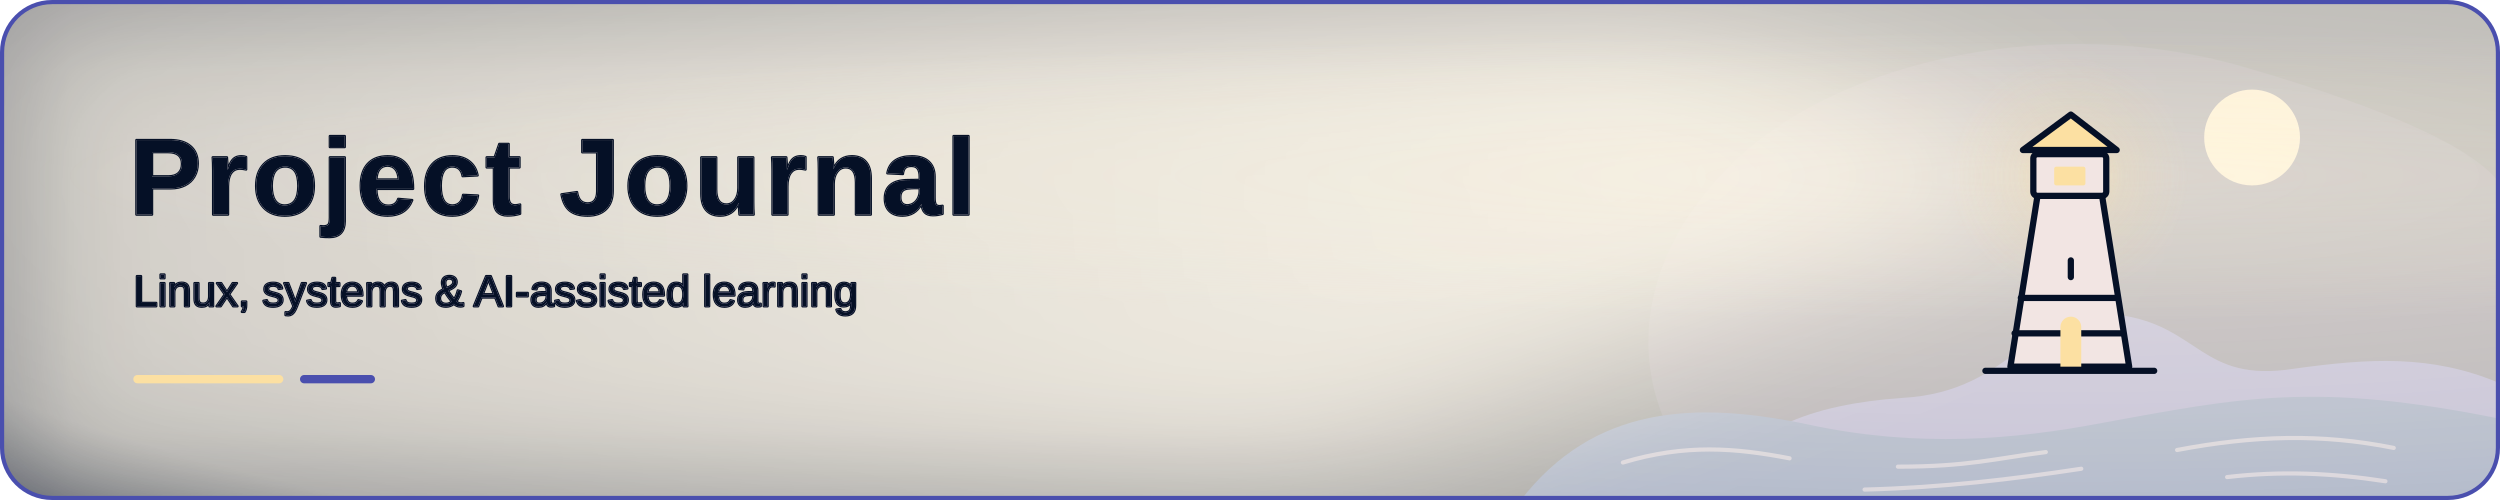
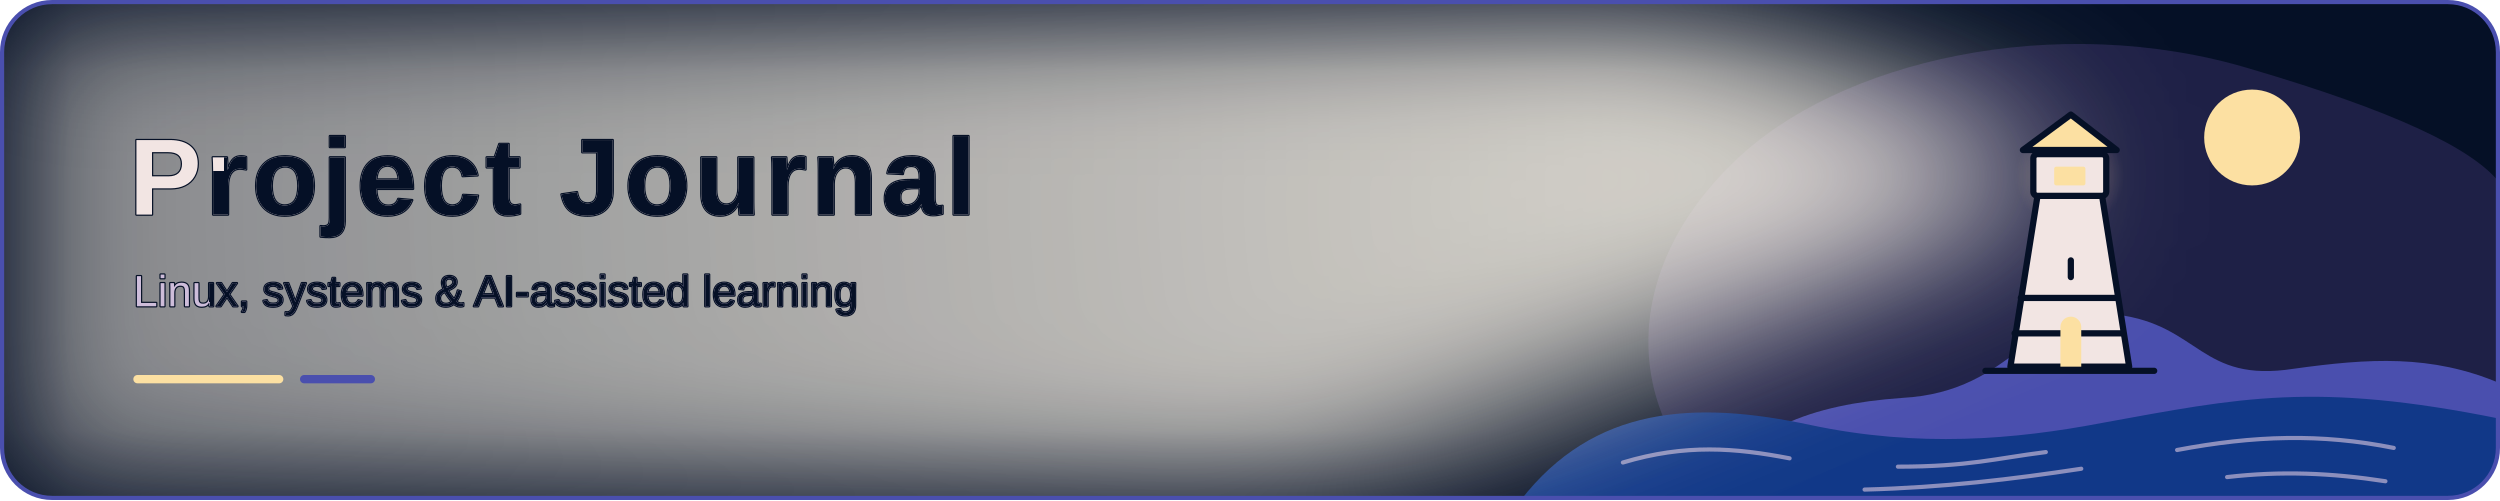
<svg xmlns="http://www.w3.org/2000/svg" width="1200" height="240" viewBox="0 0 1200 240" role="img" aria-labelledby="title description">
  <defs>
    <clipPath id="edge">
      <rect x="1" y="1" width="1198" height="238" rx="24" />
    </clipPath>
    <radialGradient id="beam-strength" gradientUnits="userSpaceOnUse" cx="993.5" cy="84.5" r="1800">
      <stop offset="0" stop-color="white" stop-opacity=".86" />
      <stop offset=".18" stop-color="white" stop-opacity=".72" />
      <stop offset=".5" stop-color="white" stop-opacity=".5" />
      <stop offset=".76" stop-color="white" stop-opacity=".24" />
      <stop offset=".95" stop-color="white" stop-opacity="0" />
    </radialGradient>
    <radialGradient id="beam-atmosphere" gradientUnits="userSpaceOnUse" cx="993.5" cy="84.5" r="1800">
      <stop offset="0" stop-color="white" stop-opacity=".9" />
      <stop offset=".18" stop-color="white" stop-opacity=".72" />
      <stop offset=".5" stop-color="white" stop-opacity=".36" />
      <stop offset=".74" stop-color="white" stop-opacity=".08" />
      <stop offset=".9" stop-color="white" stop-opacity="0" />
      <stop offset="1" stop-color="white" stop-opacity="0" />
    </radialGradient>
    <filter id="beam-soften" x="-10%" y="-15%" width="120%" height="130%" color-interpolation-filters="sRGB">
      <feGaussianBlur stdDeviation="36" />
    </filter>
-     <radialGradient id="front-density">
-       <stop offset="0" stop-color="white" stop-opacity=".74" />
-       <stop offset=".4" stop-color="white" stop-opacity=".66" />
-       <stop offset=".78" stop-color="white" stop-opacity=".54" />
-       <stop offset=".95" stop-color="white" stop-opacity=".08" />
-       <stop offset="1" stop-color="white" stop-opacity="0" />
-     </radialGradient>
    <filter id="ink-threshold" filterUnits="userSpaceOnUse" x="0" y="0" width="1200" height="240" color-interpolation-filters="sRGB">
      <feComponentTransfer>
        <feFuncA type="discrete" tableValues="0 1" />
      </feComponentTransfer>
    </filter>
    <g id="lighthouse-field">
      <g class="beam-rotor">
        <path d="M993.5 84.5L-675.431 -589.792A1800 1800 0 0 0 -675.431 758.792Z" fill="url(#beam-strength)" filter="url(#beam-soften)" />
-       </g>
-       <g class="beam-front-cone">
-         <ellipse cx="993.5" cy="84.5" rx="1450" ry="290" fill="url(#front-density)" />
      </g>
    </g>
    <mask id="lighthouse-light" maskUnits="userSpaceOnUse" maskContentUnits="userSpaceOnUse" x="0" y="0" width="1200" height="240" style="mask-type:alpha">
      <use href="#lighthouse-field" />
    </mask>
    <mask id="lighthouse-sweep" maskUnits="userSpaceOnUse" maskContentUnits="userSpaceOnUse" x="0" y="0" width="1200" height="240" style="mask-type:alpha">
      <use href="#lighthouse-field" filter="url(#ink-threshold)" />
    </mask>
    <mask id="lighthouse-glow" maskUnits="userSpaceOnUse" maskContentUnits="userSpaceOnUse" x="0" y="0" width="1200" height="240" style="mask-type:alpha">
      <g class="beam-rotor">
        <path d="M993.5 84.5L-637.854 -676.213A1800 1800 0 0 0 -637.854 845.213Z" fill="url(#beam-atmosphere)" filter="url(#beam-soften)" />
      </g>
-       <g class="beam-front-cone">
-         <ellipse cx="993.5" cy="84.5" rx="1580" ry="335" fill="url(#front-haze)" />
-       </g>
    </mask>
    <radialGradient id="lantern-halo">
      <stop offset="0" stop-color="#fce0a2" stop-opacity=".38" />
      <stop offset="1" stop-color="#fce0a2" stop-opacity="0" />
-     </radialGradient>
-     <radialGradient id="viewer-glow">
-       <stop offset="0" stop-color="#fff6df" stop-opacity="1" />
-       <stop offset=".6" stop-color="#fff6df" stop-opacity=".6" />
-       <stop offset="1" stop-color="#fff6df" stop-opacity="0" />
-     </radialGradient>
-     <radialGradient id="front-haze">
-       <stop offset="0" stop-color="white" stop-opacity="1" />
-       <stop offset=".6" stop-color="white" stop-opacity=".6" />
-       <stop offset="1" stop-color="white" stop-opacity="0" />
    </radialGradient>
  </defs>
  <style>
    .sky{fill:#051026}.wash{fill:#1e2046}.coast{fill:#4a4fae}.ocean{fill:#113888}.sun{fill:#fce0a2}.tower{fill:#f2e5e3}.roof{fill:#fce0a2}.window{fill:#fce0a2}.ink{fill:#f2e5e3}.muted{fill:#cebdda}.accent{fill:#fce0a2}.gold{fill:#4a4fae}.line{fill:none;stroke:#051026;stroke-width:3;stroke-linecap:round;stroke-linejoin:round}.wave{fill:none;stroke:#cebdda;stroke-width:2;stroke-linecap:round;opacity:.65}.border{fill:none;stroke:#4a4fae;stroke-width:2}
    .beam-rotor{transform-box:view-box;transform-origin:993.5px 84.5px;animation:beacon-orbit 16s linear infinite,beacon-depth 16s linear infinite}
    .beam-light{fill:#fff9ed}
    .beam-halo{fill:#fff1d7;opacity:0.28}
    .ink,.muted{stroke:#051026;stroke-width:1.15;stroke-linejoin:round;paint-order:stroke fill}
    .beam-ink{fill:#051026;stroke:none}
-     .beam-front-glint{animation:beacon-front 16s linear infinite}
-     .beam-front-cone{transform-box:view-box;transform-origin:993.5px 84.5px;animation:beacon-cone 16s linear infinite}
-     @keyframes beacon-orbit{0%{transform:scale(1,0.12)}3.125%{transform:scale(0.980785,0.135217)}6.25%{transform:scale(0.92388,0.149849)}9.375%{transform:scale(0.83147,0.163334)}12.5%{transform:scale(0.707107,0.175154)}15.625%{transform:scale(0.55557,0.184855)}18.75%{transform:scale(0.382683,0.192063)}21.875%{transform:scale(0.19509,0.196501)}25%{transform:scale(0,0.198)}28.125%{transform:scale(-0.19509,0.196501)}31.25%{transform:scale(-0.382683,0.192063)}34.375%{transform:scale(-0.55557,0.184855)}37.5%{transform:scale(-0.707107,0.175154)}40.625%{transform:scale(-0.83147,0.163334)}43.75%{transform:scale(-0.92388,0.149849)}46.875%{transform:scale(-0.980785,0.135217)}50%{transform:scale(-1,0.12)}53.125%{transform:scale(-0.980785,0.12)}56.25%{transform:scale(-0.92388,0.12)}59.375%{transform:scale(-0.83147,0.12)}62.5%{transform:scale(-0.707107,0.12)}65.625%{transform:scale(-0.55557,0.12)}66.667%{transform:scale(-0.5,0.12)}68.75%{transform:scale(-0.382683,0.12)}71.875%{transform:scale(-0.19509,0.12)}75%{transform:scale(0,0.12)}78.125%{transform:scale(0.19509,0.12)}78.333%{transform:scale(0.207912,0.12)}81.25%{transform:scale(0.382683,0.12)}84.375%{transform:scale(0.55557,0.12)}87.5%{transform:scale(0.707107,0.12)}90.625%{transform:scale(0.83147,0.12)}93.75%{transform:scale(0.92388,0.12)}96.875%{transform:scale(0.980785,0.12)}100%{transform:scale(1,0.12)}}
-     @keyframes beacon-depth{0%{opacity:1}3.125%{opacity:1}6.25%{opacity:1}9.375%{opacity:1}12.5%{opacity:1}15.625%{opacity:1}18.75%{opacity:1}21.875%{opacity:1}25%{opacity:1}28.125%{opacity:1}31.25%{opacity:1}34.375%{opacity:1}37.5%{opacity:1}40.625%{opacity:1}43.75%{opacity:1}46.875%{opacity:1}50%{opacity:1}53.125%{opacity:0.812}56.25%{opacity:0.625}59.375%{opacity:0.438}62.5%{opacity:0.25}65.625%{opacity:0.062}66.667%{opacity:0}68.75%{opacity:0}71.875%{opacity:0}75%{opacity:0}78.125%{opacity:0.938}78.333%{opacity:1}81.25%{opacity:1}84.375%{opacity:1}87.5%{opacity:1}90.625%{opacity:1}93.75%{opacity:1}96.875%{opacity:1}100%{opacity:1}}
-     @keyframes beacon-front{0%{opacity:0}3.125%{opacity:0}6.25%{opacity:0}9.375%{opacity:0}12.5%{opacity:0}15.625%{opacity:0}18.75%{opacity:0.019}21.875%{opacity:0.372}25%{opacity:1}28.125%{opacity:0.372}31.25%{opacity:0.019}34.375%{opacity:0}37.5%{opacity:0}40.625%{opacity:0}43.75%{opacity:0}46.875%{opacity:0}50%{opacity:0}53.125%{opacity:0}56.25%{opacity:0}59.375%{opacity:0}62.5%{opacity:0}65.625%{opacity:0}66.667%{opacity:0}68.75%{opacity:0}71.875%{opacity:0}75%{opacity:0}78.125%{opacity:0}78.333%{opacity:0}81.25%{opacity:0}84.375%{opacity:0}87.5%{opacity:0}90.625%{opacity:0}93.75%{opacity:0}96.875%{opacity:0}100%{opacity:0}}
-     @keyframes beacon-cone{0%{transform:scale(0)}3.125%{transform:scale(0.001449)}6.25%{transform:scale(0.021447)}9.375%{transform:scale(0.09527)}12.5%{transform:scale(0.25)}15.625%{transform:scale(0.477953)}18.75%{transform:scale(0.728553)}21.875%{transform:scale(0.925328)}25%{transform:scale(1)}28.125%{transform:scale(0.925328)}31.25%{transform:scale(0.728553)}34.375%{transform:scale(0.477953)}37.5%{transform:scale(0.25)}40.625%{transform:scale(0.09527)}43.75%{transform:scale(0.021447)}46.875%{transform:scale(0.001449)}50%{transform:scale(0)}53.125%{transform:scale(0)}56.25%{transform:scale(0)}59.375%{transform:scale(0)}62.5%{transform:scale(0)}65.625%{transform:scale(0)}66.667%{transform:scale(0)}68.75%{transform:scale(0)}71.875%{transform:scale(0)}75%{transform:scale(0)}78.125%{transform:scale(0)}78.333%{transform:scale(0)}81.25%{transform:scale(0)}84.375%{transform:scale(0)}87.5%{transform:scale(0)}90.625%{transform:scale(0)}93.75%{transform:scale(0)}96.875%{transform:scale(0)}100%{transform:scale(0)}}
-     @media(prefers-reduced-motion:reduce){.beam-rotor,.beam-front-cone,.beam-front-glint{animation:none}.beam-layer{display:none}}
+     @keyframes beacon-orbit{0%{transform:scale(1,0.12)}3.125%{transform:scale(0.980785,0.135217)}6.25%{transform:scale(0.92388,0.149849)}9.375%{transform:scale(0.83147,0.163334)}12.5%{transform:scale(0.707107,0.175154)}15.625%{transform:scale(0.55557,0.184855)}18.75%{transform:scale(0.382683,0.192063)}21.306%{transform:scale(0.23,0.195909)}21.875%{transform:scale(0.19509,0.196501)}25%{transform:scale(0,0.198)}28.125%{transform:scale(-0.19509,0.196501)}31.25%{transform:scale(-0.382683,0.192063)}34.375%{transform:scale(-0.55557,0.184855)}37.5%{transform:scale(-0.707107,0.175154)}40.625%{transform:scale(-0.83147,0.163334)}43.75%{transform:scale(-0.92388,0.149849)}46.875%{transform:scale(-0.980785,0.135217)}50%{transform:scale(-1,0.12)}53.125%{transform:scale(-0.980785,0.12)}56.25%{transform:scale(-0.92388,0.12)}59.375%{transform:scale(-0.83147,0.12)}62.5%{transform:scale(-0.707107,0.12)}65.625%{transform:scale(-0.55557,0.12)}66.667%{transform:scale(-0.5,0.12)}68.75%{transform:scale(-0.382683,0.12)}71.875%{transform:scale(-0.19509,0.12)}75%{transform:scale(0,0.12)}78.125%{transform:scale(0.19509,0.12)}78.694%{transform:scale(0.23,0.12)}81.25%{transform:scale(0.382683,0.12)}84.375%{transform:scale(0.55557,0.12)}87.5%{transform:scale(0.707107,0.12)}90.625%{transform:scale(0.83147,0.12)}93.75%{transform:scale(0.92388,0.12)}96.875%{transform:scale(0.980785,0.12)}100%{transform:scale(1,0.12)}}
+     @keyframes beacon-depth{0%{opacity:1}3.125%{opacity:0.998}6.25%{opacity:0.973}9.375%{opacity:0.877}12.5%{opacity:0.676}15.625%{opacity:0.385}18.75%{opacity:0.102}21.306%{opacity:0}21.875%{opacity:0}25%{opacity:0}28.125%{opacity:1}31.25%{opacity:1}34.375%{opacity:1}37.5%{opacity:1}40.625%{opacity:1}43.75%{opacity:1}46.875%{opacity:1}50%{opacity:1}53.125%{opacity:0.812}56.25%{opacity:0.625}59.375%{opacity:0.438}62.5%{opacity:0.25}65.625%{opacity:0.062}66.667%{opacity:0}68.75%{opacity:0}71.875%{opacity:0}75%{opacity:0}78.125%{opacity:0}78.694%{opacity:0}81.25%{opacity:0.102}84.375%{opacity:0.385}87.5%{opacity:0.676}90.625%{opacity:0.877}93.75%{opacity:0.973}96.875%{opacity:0.998}100%{opacity:1}}
+     @media(prefers-reduced-motion:reduce){.beam-rotor{animation:none}.beam-layer{display:none}}
  </style>
  <g clip-path="url(#edge)">
    <rect class="sky" width="1200" height="240" />
    <g aria-hidden="true">
      <path class="wash" d="M827 240c-49-44-48-111 5-162 50-49 155-73 248-45 68 20 107 38 120 55v152Z" />
      <circle class="sun" cx="1081" cy="66" r="23" />
      <path class="coast" d="M817 240c19-34 53-46 96-49 55-3 61-45 103-40 40 5 40 33 85 26 36-5 66-7 99 7v56Z" />
      <path class="ocean" d="M730 240c35-45 83-48 139-36 52 11 98 7 140-1 66-12 102-20 191-2v39Z" />
      <path class="wave" d="M779 222c30-9 54-7 80-2m52 4c34 0 47-4 71-7m63-1c37-7 69-8 104-1" />
      <path class="wave" d="M895 235c38-1 71-5 104-10m70 4c26-3 50-2 76 2" />
      <rect class="beam-halo beam-layer" width="1200" height="240" mask="url(#lighthouse-glow)" />
      <rect class="beam-light beam-layer" width="1200" height="240" mask="url(#lighthouse-light)" />
      <circle cx="993.5" cy="84.5" r="26" fill="url(#lantern-halo)" />
-       <g class="beam-layer beam-front-glint">
-         <ellipse cx="993.5" cy="84.5" rx="980" ry="70" fill="url(#viewer-glow)" opacity="0.18" />
-         <circle cx="993.5" cy="84.5" r="58" fill="url(#lantern-halo)" opacity=".75" />
-       </g>
      <path class="tower" d="m978 94-13 82h57l-13-82Z" />
      <path class="line" d="m978 94-13 82h57l-13-82Z" />
      <rect class="tower" x="976" y="74" width="35" height="20" rx="2" />
      <rect class="line" x="976" y="74" width="35" height="20" rx="2" />
      <path class="roof" d="m971 72 23-17 22 17Z" />
      <path class="line" d="m971 72 23-17 22 17Z" />
      <rect class="window" x="986" y="80" width="15" height="9" rx="1" />
      <path class="line" d="M970 143h46m-49 17h52m-25-35v8" />
      <path class="roof" d="M989 176v-19a5 5 0 0 1 10 0v19Z" />
      <path class="line" d="M953 178h81" />
      <rect class="accent" x="64" y="180" width="72" height="4" rx="2" />
      <rect class="gold" x="144" y="180" width="36" height="4" rx="2" />
    </g>
    <g font-family="Segoe UI, Arial, sans-serif">
      <text class="ink" x="62" y="103" font-size="52" font-weight="700" letter-spacing="2">Project Journal</text>
      <text class="muted" x="64" y="147" font-size="21" font-weight="400">Linux, systems &amp; AI-assisted learning</text>
    </g>
    <g class="beam-layer" font-family="Segoe UI, Arial, sans-serif" mask="url(#lighthouse-sweep)" aria-hidden="true">
      <text class="beam-ink" x="62" y="103" font-size="52" font-weight="700" letter-spacing="2">Project Journal</text>
      <text class="beam-ink" x="64" y="147" font-size="21" font-weight="400">Linux, systems &amp; AI-assisted learning</text>
    </g>
  </g>
  <rect class="border" x="1" y="1" width="1198" height="238" rx="24" />
</svg>
